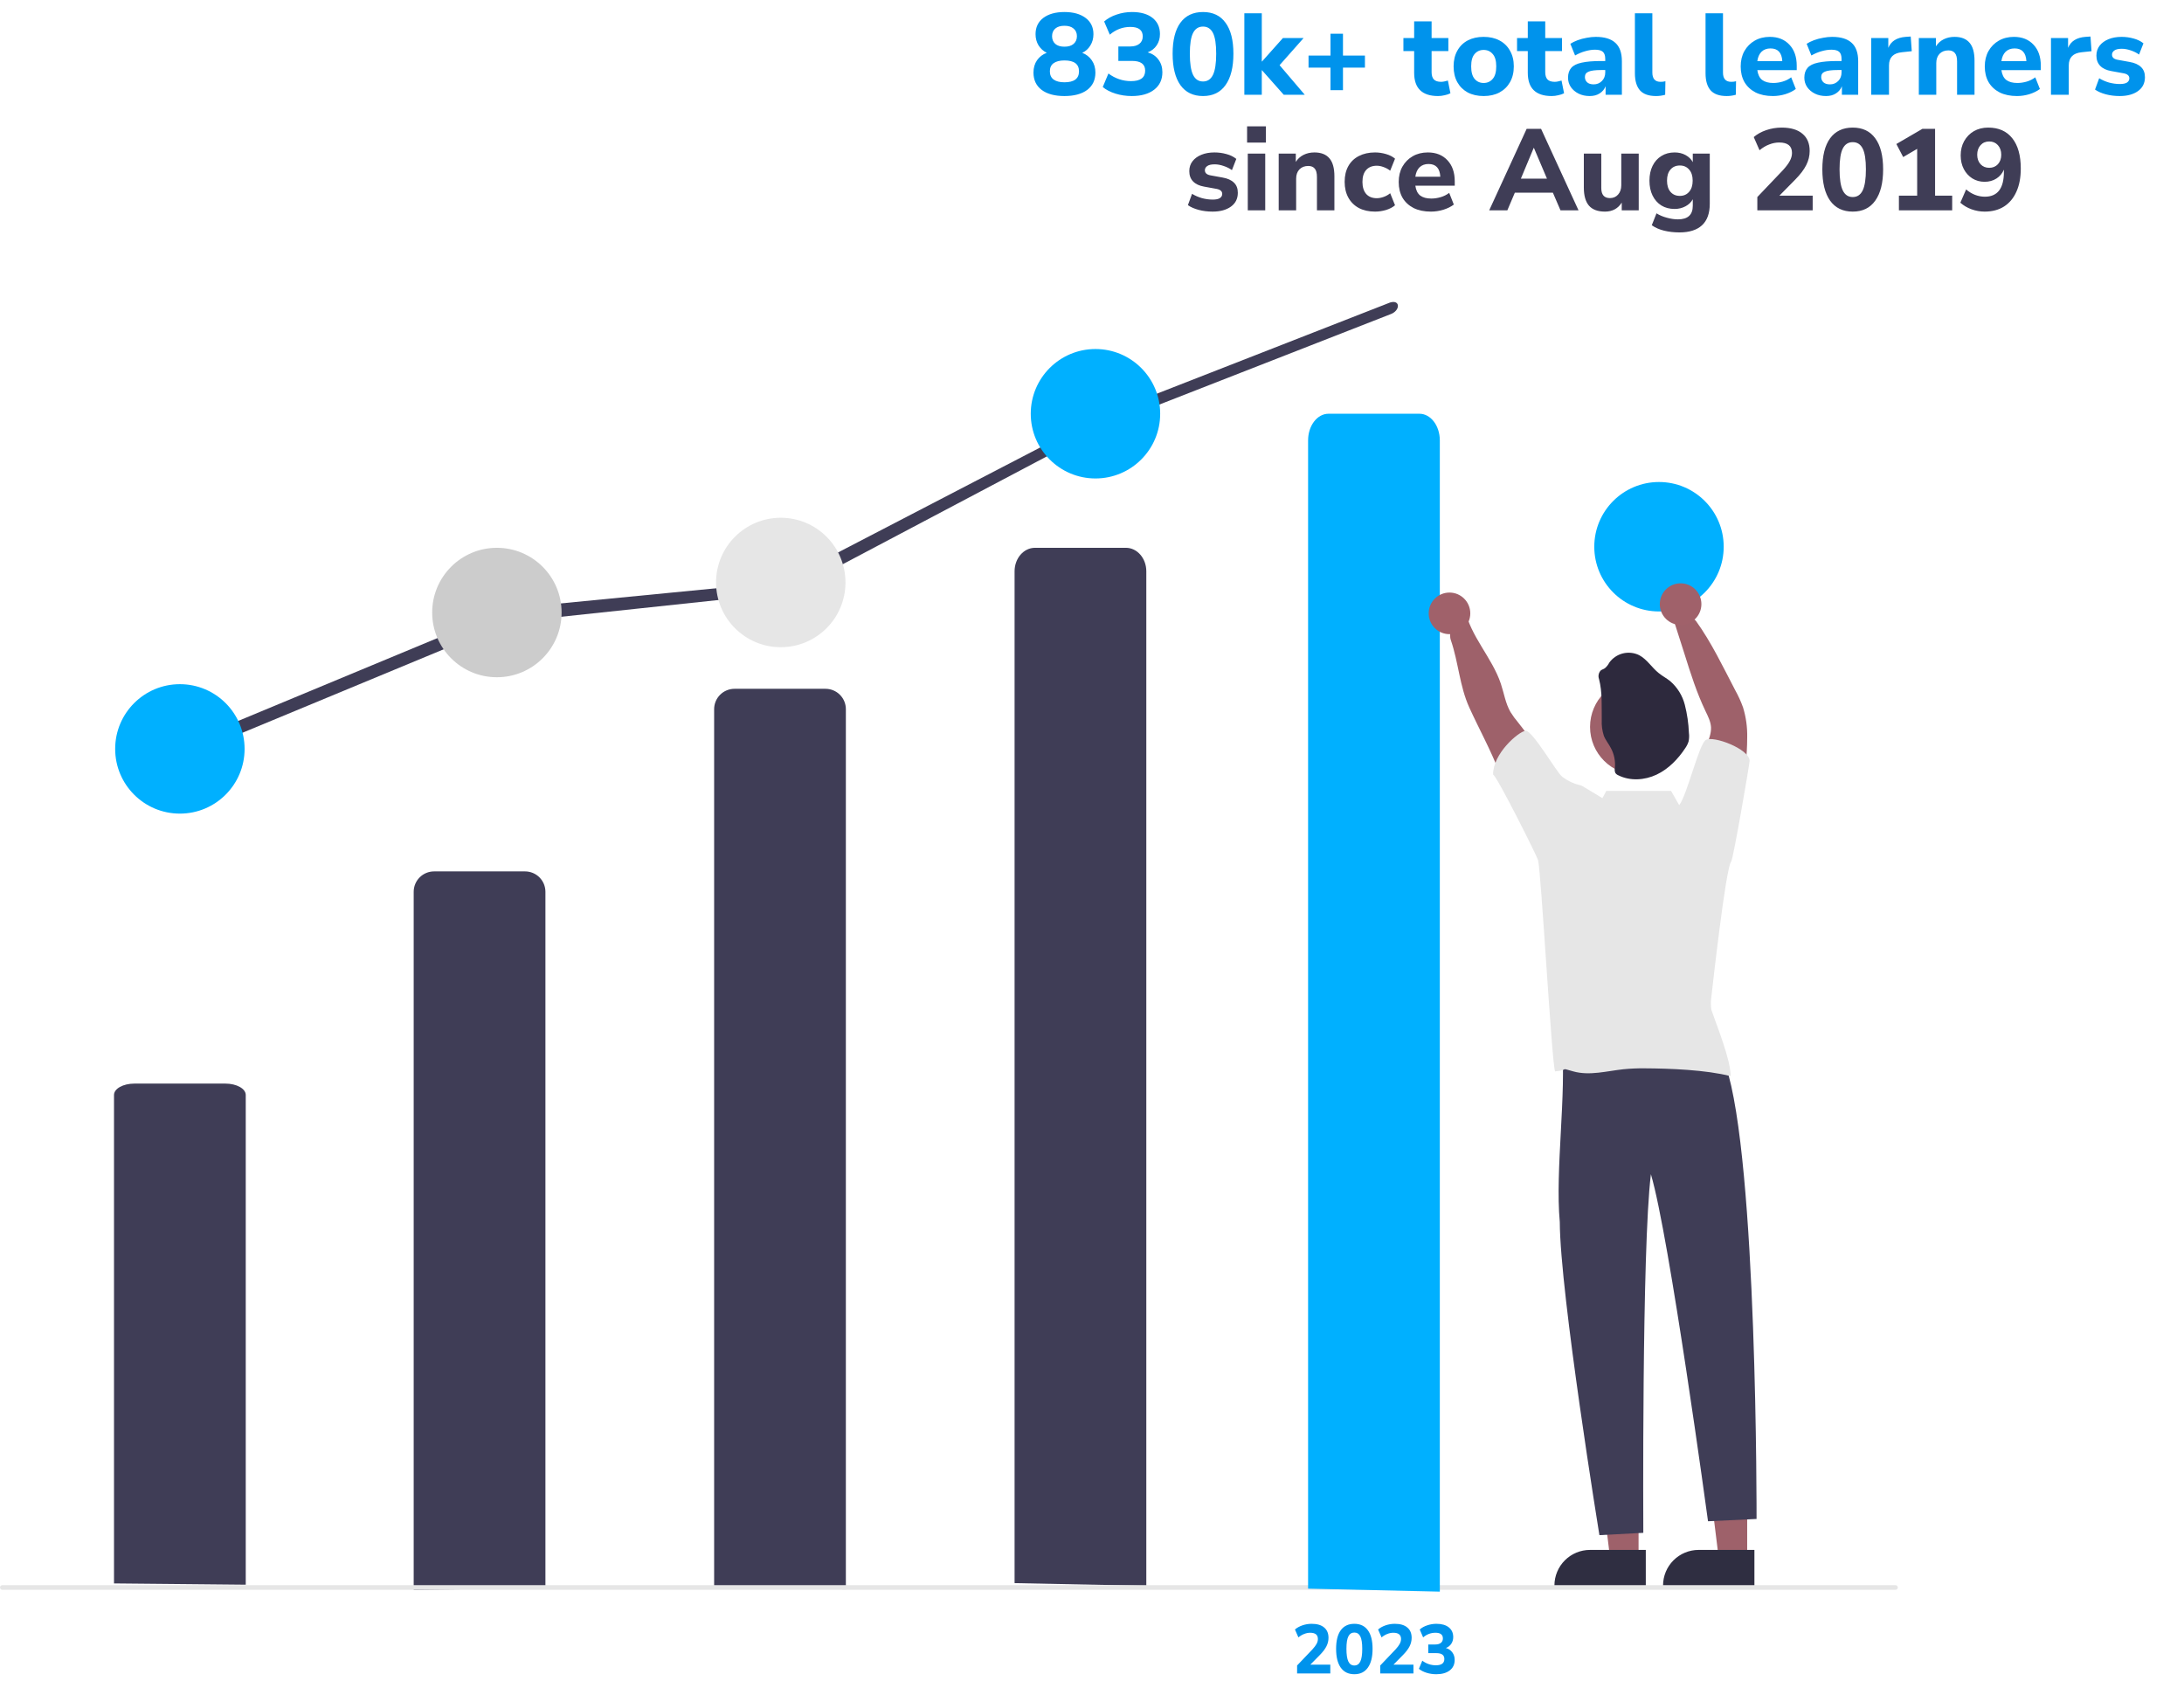
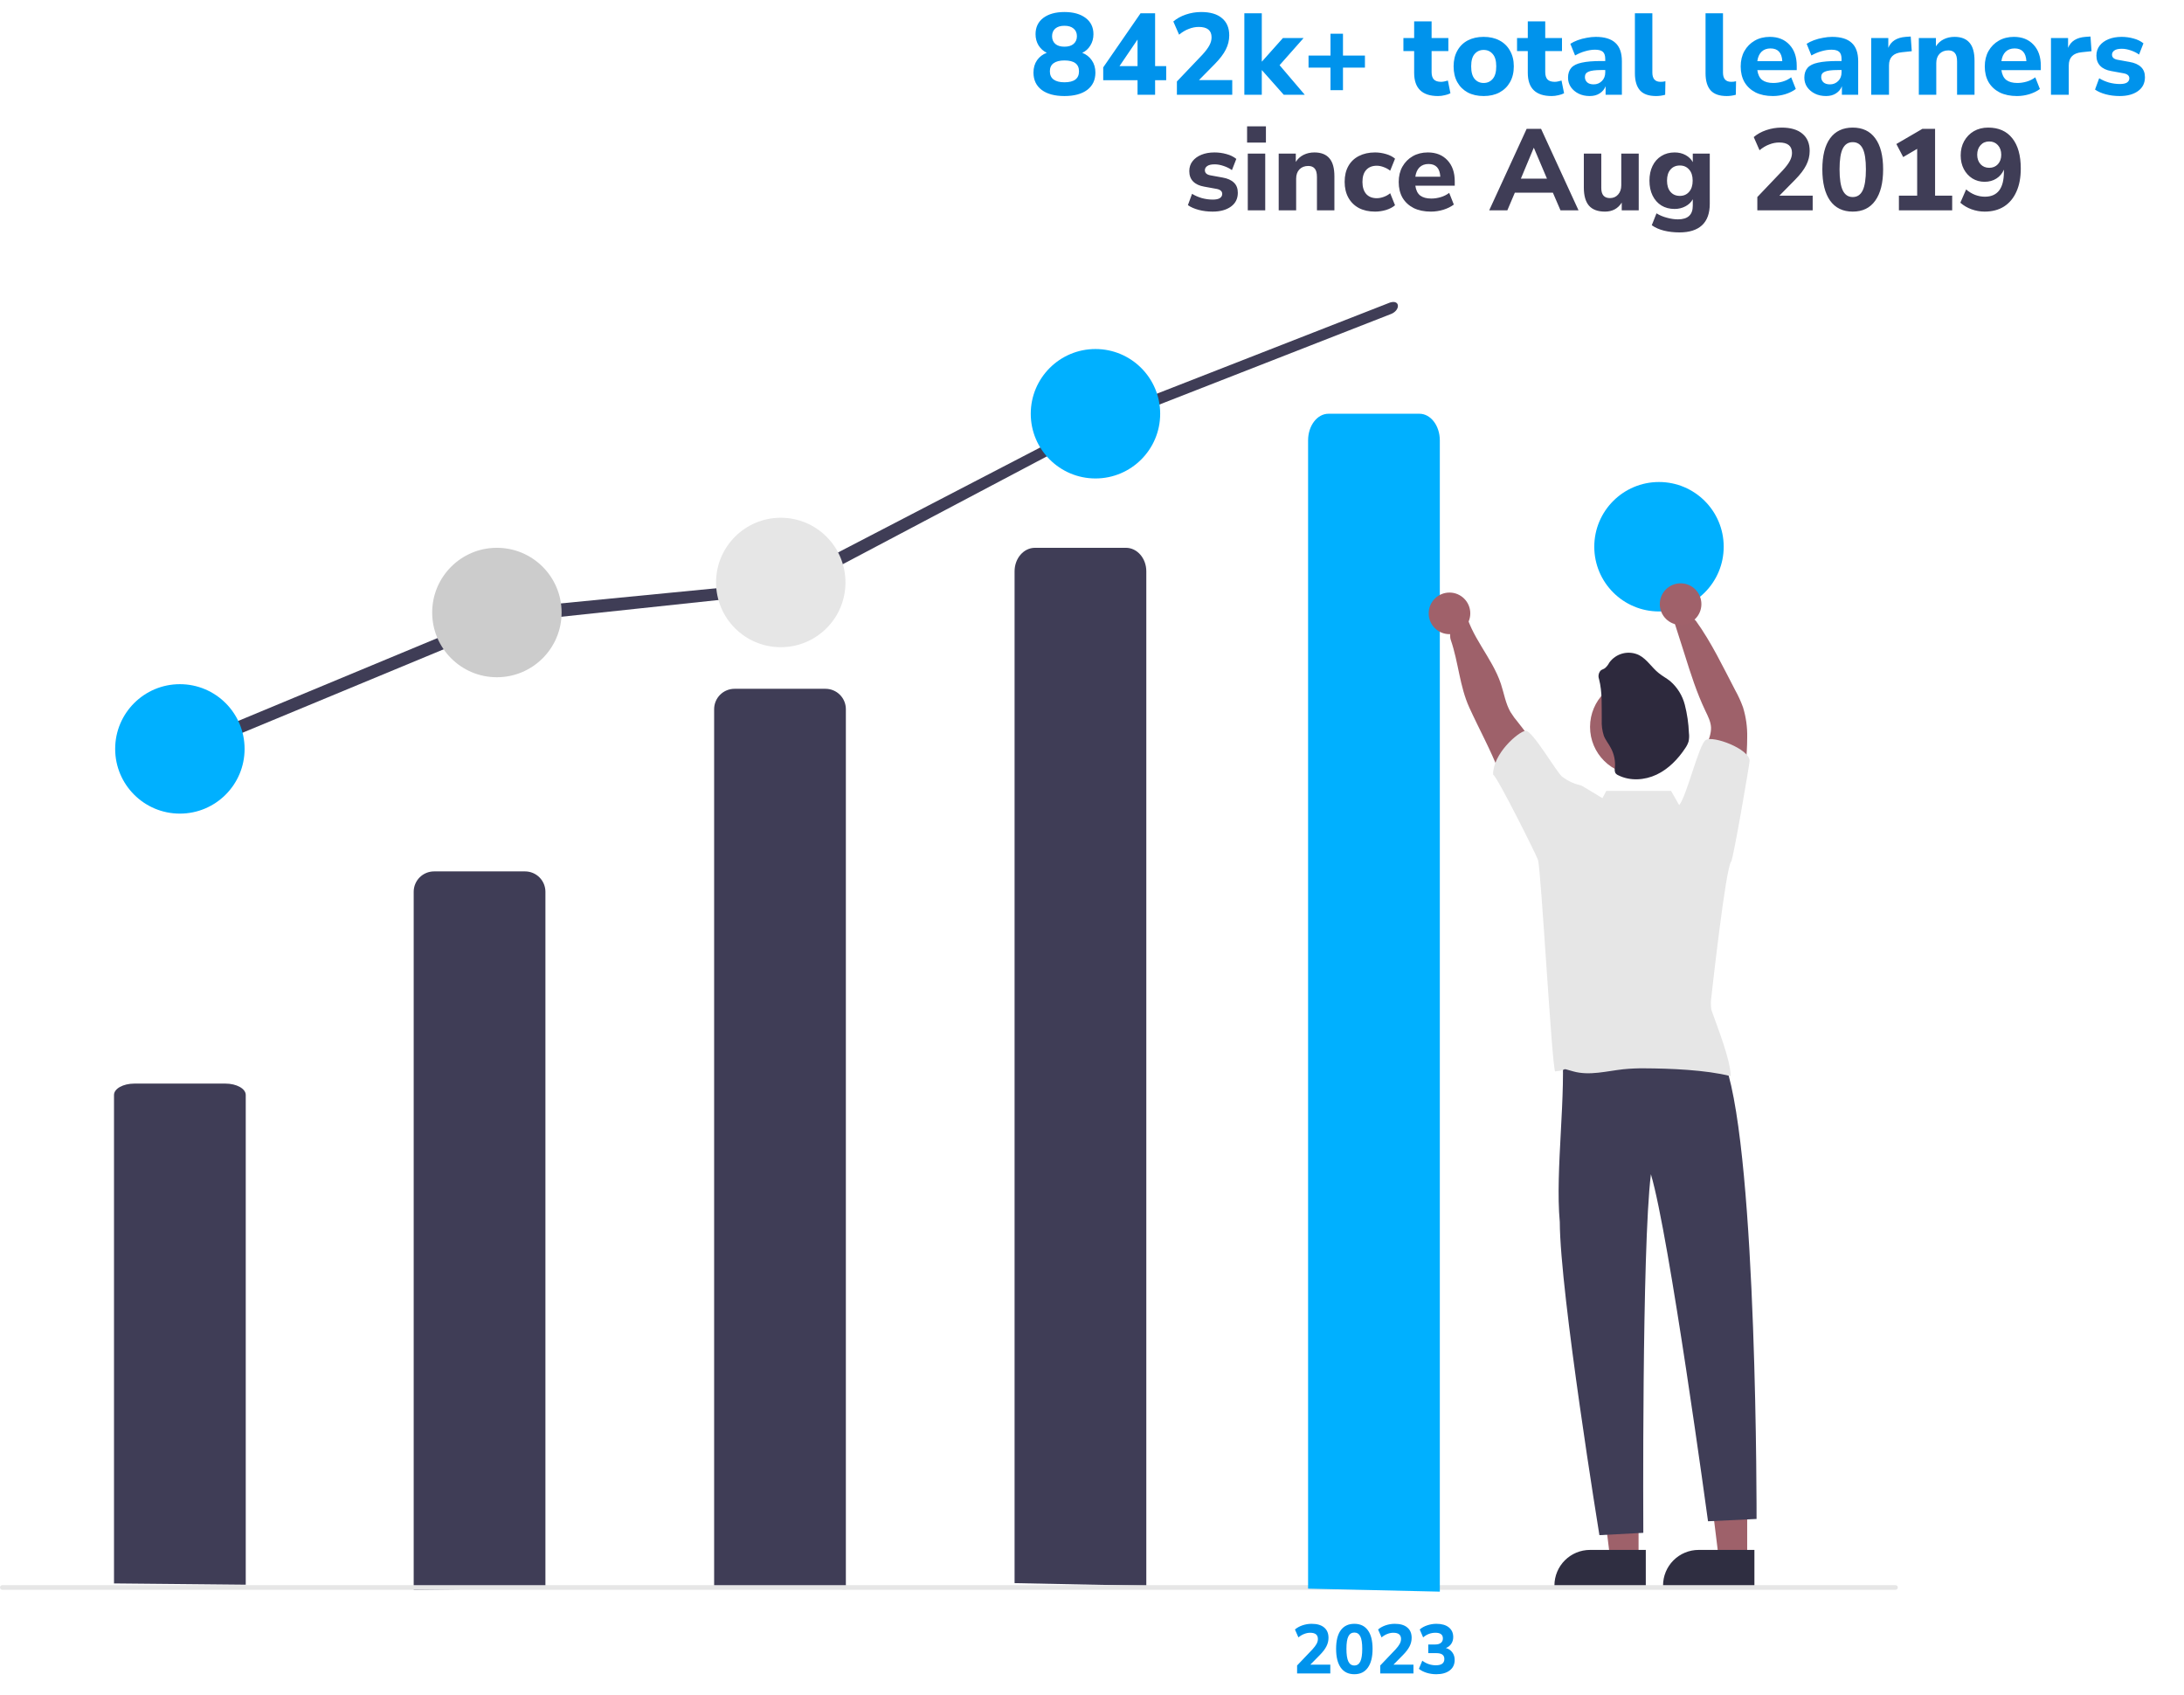
<svg xmlns="http://www.w3.org/2000/svg" width="945" height="733" viewBox="0 0 945 733" fill="none">
-   <path d="M460.574 41.55C456.374 41.55 453.091 40.667 450.724 38.9C448.358 37.1 447.174 34.6 447.174 31.4C447.174 29.333 447.691 27.55 448.724 26.05C449.791 24.55 451.191 23.483 452.924 22.85C451.458 22.117 450.274 21.05 449.374 19.65C448.508 18.217 448.074 16.6 448.074 14.8C448.074 11.8 449.191 9.45 451.424 7.75C453.691 6.05 456.741 5.2 460.574 5.2C464.408 5.2 467.458 6.05 469.724 7.75C471.991 9.45 473.124 11.8 473.124 14.8C473.124 16.633 472.674 18.267 471.774 19.7C470.908 21.133 469.741 22.183 468.274 22.85C470.008 23.517 471.391 24.6 472.424 26.1C473.458 27.6 473.974 29.367 473.974 31.4C473.974 34.6 472.791 37.1 470.424 38.9C468.058 40.667 464.774 41.55 460.574 41.55ZM460.574 20.2C462.274 20.2 463.591 19.8 464.524 19C465.491 18.167 465.974 17.05 465.974 15.65C465.974 14.25 465.491 13.15 464.524 12.35C463.591 11.55 462.274 11.15 460.574 11.15C458.874 11.15 457.558 11.55 456.624 12.35C455.691 13.15 455.224 14.25 455.224 15.65C455.224 17.05 455.691 18.167 456.624 19C457.558 19.8 458.874 20.2 460.574 20.2ZM460.574 35.6C464.774 35.6 466.874 34.017 466.874 30.85C466.874 27.717 464.774 26.15 460.574 26.15C458.541 26.15 456.974 26.55 455.874 27.35C454.808 28.117 454.274 29.283 454.274 30.85C454.274 32.417 454.808 33.6 455.874 34.4C456.974 35.2 458.541 35.6 460.574 35.6ZM489.705 41.55C487.238 41.55 484.888 41.2 482.655 40.5C480.421 39.8 478.588 38.85 477.155 37.65L479.605 31.8C482.571 34 485.838 35.1 489.405 35.1C493.471 35.1 495.505 33.583 495.505 30.55C495.505 27.75 493.605 26.35 489.805 26.35H483.905V20.1H489.055C490.721 20.1 492.038 19.717 493.005 18.95C493.971 18.183 494.455 17.117 494.455 15.75C494.455 13.017 492.671 11.65 489.105 11.65C485.771 11.65 482.805 12.767 480.205 15L477.755 9.3C479.221 8 481.021 7 483.155 6.3C485.288 5.567 487.505 5.2 489.805 5.2C493.605 5.2 496.571 6.05 498.705 7.75C500.838 9.45 501.905 11.783 501.905 14.75C501.905 16.583 501.438 18.2 500.505 19.6C499.571 21 498.271 22.017 496.605 22.65C498.605 23.217 500.155 24.267 501.255 25.8C502.388 27.3 502.955 29.117 502.955 31.25C502.955 34.45 501.771 36.967 499.405 38.8C497.038 40.633 493.805 41.55 489.705 41.55ZM520.535 41.55C516.268 41.55 513.002 39.967 510.735 36.8C508.502 33.633 507.385 29.117 507.385 23.25C507.385 17.383 508.502 12.917 510.735 9.85C513.002 6.75 516.268 5.2 520.535 5.2C524.802 5.2 528.052 6.75 530.285 9.85C532.552 12.917 533.685 17.383 533.685 23.25C533.685 29.117 532.552 33.633 530.285 36.8C528.052 39.967 524.802 41.55 520.535 41.55ZM520.535 35.25C522.468 35.25 523.902 34.3 524.835 32.4C525.768 30.467 526.235 27.417 526.235 23.25C526.235 19.083 525.768 16.083 524.835 14.25C523.902 12.417 522.468 11.5 520.535 11.5C518.602 11.5 517.168 12.417 516.235 14.25C515.302 16.083 514.835 19.083 514.835 23.25C514.835 27.417 515.302 30.467 516.235 32.4C517.168 34.3 518.602 35.25 520.535 35.25ZM538.416 41V5.75H545.966V26.6H546.066L555.116 16.45H564.066L553.666 28.2L564.566 41H555.466L546.066 30.4H545.966V41H538.416ZM575.696 39V29.25H566.196V24.05H575.696V14.6H581.096V24.05H590.596V29.25H581.096V39H575.696ZM622.243 41.55C615.343 41.55 611.893 38.2 611.893 31.5V22.1H607.243V16.45H611.893V9.25H619.443V16.45H626.693V22.1H619.443V31.2C619.443 32.6 619.76 33.65 620.393 34.35C621.06 35.05 622.11 35.4 623.543 35.4C623.976 35.4 624.426 35.35 624.893 35.25C625.393 35.15 625.926 35.017 626.493 34.85L627.593 40.35C626.893 40.717 626.06 41 625.093 41.2C624.126 41.433 623.176 41.55 622.243 41.55ZM641.964 41.55C639.33 41.55 637.03 41.033 635.064 40C633.13 38.933 631.63 37.45 630.564 35.55C629.497 33.617 628.964 31.333 628.964 28.7C628.964 26.1 629.497 23.85 630.564 21.95C631.63 20.017 633.13 18.533 635.064 17.5C637.03 16.467 639.33 15.95 641.964 15.95C644.597 15.95 646.88 16.467 648.814 17.5C650.78 18.533 652.297 20.017 653.364 21.95C654.464 23.85 655.014 26.1 655.014 28.7C655.014 31.333 654.464 33.617 653.364 35.55C652.297 37.45 650.78 38.933 648.814 40C646.88 41.033 644.597 41.55 641.964 41.55ZM641.964 35.9C643.564 35.9 644.864 35.317 645.864 34.15C646.897 32.983 647.414 31.167 647.414 28.7C647.414 26.267 646.897 24.483 645.864 23.35C644.864 22.183 643.564 21.6 641.964 21.6C640.364 21.6 639.064 22.183 638.064 23.35C637.064 24.483 636.564 26.267 636.564 28.7C636.564 31.167 637.064 32.983 638.064 34.15C639.064 35.317 640.364 35.9 641.964 35.9ZM671.413 41.55C664.513 41.55 661.063 38.2 661.063 31.5V22.1H656.413V16.45H661.063V9.25H668.613V16.45H675.863V22.1H668.613V31.2C668.613 32.6 668.93 33.65 669.563 34.35C670.23 35.05 671.28 35.4 672.713 35.4C673.146 35.4 673.596 35.35 674.063 35.25C674.563 35.15 675.096 35.017 675.663 34.85L676.763 40.35C676.063 40.717 675.23 41 674.263 41.2C673.296 41.433 672.346 41.55 671.413 41.55ZM687.878 41.55C686.044 41.55 684.428 41.2 683.028 40.5C681.628 39.8 680.511 38.85 679.678 37.65C678.878 36.45 678.478 35.1 678.478 33.6C678.478 31.833 678.944 30.417 679.878 29.35C680.811 28.283 682.328 27.533 684.428 27.1C686.528 26.633 689.311 26.4 692.778 26.4H694.578V25.55C694.578 24.083 694.244 23.05 693.578 22.45C692.911 21.817 691.778 21.5 690.178 21.5C688.844 21.5 687.428 21.717 685.928 22.15C684.461 22.55 682.994 23.167 681.528 24L679.478 18.95C680.344 18.383 681.394 17.867 682.628 17.4C683.894 16.933 685.211 16.583 686.578 16.35C687.944 16.083 689.244 15.95 690.478 15.95C694.278 15.95 697.111 16.817 698.978 18.55C700.844 20.25 701.778 22.9 701.778 26.5V41H694.728V37.3C694.228 38.6 693.378 39.633 692.178 40.4C691.011 41.167 689.578 41.55 687.878 41.55ZM689.578 36.5C690.978 36.5 692.161 36.017 693.128 35.05C694.094 34.083 694.578 32.833 694.578 31.3V30.3H692.828C690.261 30.3 688.444 30.533 687.378 31C686.311 31.433 685.778 32.2 685.778 33.3C685.778 34.233 686.094 35 686.728 35.6C687.394 36.2 688.344 36.5 689.578 36.5ZM716.56 41.55C713.393 41.55 711.076 40.733 709.61 39.1C708.143 37.433 707.41 34.967 707.41 31.7V5.75H714.96V31.4C714.96 34.067 716.143 35.4 718.51 35.4C718.876 35.4 719.226 35.383 719.56 35.35C719.926 35.317 720.276 35.25 720.61 35.15L720.51 41C719.243 41.367 717.926 41.55 716.56 41.55ZM747.126 41.55C743.96 41.55 741.643 40.733 740.176 39.1C738.71 37.433 737.976 34.967 737.976 31.7V5.75H745.526V31.4C745.526 34.067 746.71 35.4 749.076 35.4C749.443 35.4 749.793 35.383 750.126 35.35C750.493 35.317 750.843 35.25 751.176 35.15L751.076 41C749.81 41.367 748.493 41.55 747.126 41.55ZM767.132 41.55C764.232 41.55 761.732 41.033 759.632 40C757.566 38.933 755.966 37.45 754.832 35.55C753.732 33.617 753.182 31.35 753.182 28.75C753.182 26.217 753.716 24 754.782 22.1C755.882 20.167 757.366 18.667 759.232 17.6C761.132 16.5 763.316 15.95 765.782 15.95C769.349 15.95 772.182 17.083 774.282 19.35C776.382 21.583 777.432 24.617 777.432 28.45V30.35H760.382C760.649 32.283 761.349 33.7 762.482 34.6C763.649 35.467 765.249 35.9 767.282 35.9C768.616 35.9 769.966 35.7 771.332 35.3C772.699 34.9 773.932 34.283 775.032 33.45L777.032 38.5C775.799 39.433 774.282 40.183 772.482 40.75C770.716 41.283 768.932 41.55 767.132 41.55ZM766.082 20.95C764.482 20.95 763.182 21.433 762.182 22.4C761.216 23.367 760.616 24.717 760.382 26.45H771.182C770.982 22.783 769.282 20.95 766.082 20.95ZM790.124 41.55C788.29 41.55 786.674 41.2 785.274 40.5C783.874 39.8 782.757 38.85 781.924 37.65C781.124 36.45 780.724 35.1 780.724 33.6C780.724 31.833 781.19 30.417 782.124 29.35C783.057 28.283 784.574 27.533 786.674 27.1C788.774 26.633 791.557 26.4 795.024 26.4H796.824V25.55C796.824 24.083 796.49 23.05 795.824 22.45C795.157 21.817 794.024 21.5 792.424 21.5C791.09 21.5 789.674 21.717 788.174 22.15C786.707 22.55 785.24 23.167 783.774 24L781.724 18.95C782.59 18.383 783.64 17.867 784.874 17.4C786.14 16.933 787.457 16.583 788.824 16.35C790.19 16.083 791.49 15.95 792.724 15.95C796.524 15.95 799.357 16.817 801.224 18.55C803.09 20.25 804.024 22.9 804.024 26.5V41H796.974V37.3C796.474 38.6 795.624 39.633 794.424 40.4C793.257 41.167 791.824 41.55 790.124 41.55ZM791.824 36.5C793.224 36.5 794.407 36.017 795.374 35.05C796.34 34.083 796.824 32.833 796.824 31.3V30.3H795.074C792.507 30.3 790.69 30.533 789.624 31C788.557 31.433 788.024 32.2 788.024 33.3C788.024 34.233 788.34 35 788.974 35.6C789.64 36.2 790.59 36.5 791.824 36.5ZM809.656 41V16.45H817.056V20.7C818.223 17.833 820.723 16.25 824.556 15.95L826.756 15.8L827.206 22.15L822.956 22.6C819.223 22.967 817.356 24.867 817.356 28.3V41H809.656ZM830.261 41V16.45H837.661V20.05C838.495 18.717 839.611 17.7 841.011 17C842.411 16.3 843.978 15.95 845.711 15.95C848.611 15.95 850.778 16.8 852.211 18.5C853.645 20.167 854.361 22.75 854.361 26.25V41H846.811V26.6C846.811 24.9 846.495 23.683 845.861 22.95C845.228 22.183 844.295 21.8 843.061 21.8C841.461 21.8 840.178 22.3 839.211 23.3C838.278 24.3 837.811 25.633 837.811 27.3V41H830.261ZM872.748 41.55C869.848 41.55 867.348 41.033 865.248 40C863.181 38.933 861.581 37.45 860.448 35.55C859.348 33.617 858.798 31.35 858.798 28.75C858.798 26.217 859.331 24 860.398 22.1C861.498 20.167 862.981 18.667 864.848 17.6C866.748 16.5 868.931 15.95 871.398 15.95C874.964 15.95 877.798 17.083 879.898 19.35C881.998 21.583 883.048 24.617 883.048 28.45V30.35H865.998C866.264 32.283 866.964 33.7 868.098 34.6C869.264 35.467 870.864 35.9 872.898 35.9C874.231 35.9 875.581 35.7 876.948 35.3C878.314 34.9 879.548 34.283 880.648 33.45L882.648 38.5C881.414 39.433 879.898 40.183 878.098 40.75C876.331 41.283 874.548 41.55 872.748 41.55ZM871.698 20.95C870.098 20.95 868.798 21.433 867.798 22.4C866.831 23.367 866.231 24.717 865.998 26.45H876.798C876.598 22.783 874.898 20.95 871.698 20.95ZM887.439 41V16.45H894.839V20.7C896.006 17.833 898.506 16.25 902.339 15.95L904.539 15.8L904.989 22.15L900.739 22.6C897.006 22.967 895.139 24.867 895.139 28.3V41H887.439ZM917.2 41.55C915.034 41.55 913.017 41.3 911.15 40.8C909.284 40.3 907.734 39.617 906.5 38.75L908.3 33.85C909.534 34.617 910.934 35.233 912.5 35.7C914.1 36.133 915.684 36.35 917.25 36.35C918.65 36.35 919.684 36.133 920.35 35.7C921.017 35.233 921.35 34.633 921.35 33.9C921.35 32.733 920.5 32 918.8 31.7L913.55 30.75C911.45 30.383 909.85 29.633 908.75 28.5C907.65 27.367 907.1 25.883 907.1 24.05C907.1 22.383 907.567 20.95 908.5 19.75C909.434 18.55 910.717 17.617 912.35 16.95C913.984 16.283 915.867 15.95 918 15.95C919.767 15.95 921.484 16.183 923.15 16.65C924.817 17.083 926.25 17.783 927.45 18.75L925.55 23.6C924.55 22.867 923.35 22.267 921.95 21.8C920.584 21.333 919.3 21.1 918.1 21.1C916.6 21.1 915.517 21.35 914.85 21.85C914.184 22.317 913.85 22.917 913.85 23.65C913.85 24.817 914.634 25.55 916.2 25.85L921.45 26.8C923.617 27.167 925.267 27.9 926.4 29C927.534 30.067 928.1 31.533 928.1 33.4C928.1 35.967 927.1 37.967 925.1 39.4C923.1 40.833 920.467 41.55 917.2 41.55Z" fill="#0093EC" />
+   <path d="M460.574 41.55C456.374 41.55 453.091 40.667 450.724 38.9C448.358 37.1 447.174 34.6 447.174 31.4C447.174 29.333 447.691 27.55 448.724 26.05C449.791 24.55 451.191 23.483 452.924 22.85C451.458 22.117 450.274 21.05 449.374 19.65C448.508 18.217 448.074 16.6 448.074 14.8C448.074 11.8 449.191 9.45 451.424 7.75C453.691 6.05 456.741 5.2 460.574 5.2C464.408 5.2 467.458 6.05 469.724 7.75C471.991 9.45 473.124 11.8 473.124 14.8C473.124 16.633 472.674 18.267 471.774 19.7C470.908 21.133 469.741 22.183 468.274 22.85C470.008 23.517 471.391 24.6 472.424 26.1C473.458 27.6 473.974 29.367 473.974 31.4C473.974 34.6 472.791 37.1 470.424 38.9C468.058 40.667 464.774 41.55 460.574 41.55ZM460.574 20.2C462.274 20.2 463.591 19.8 464.524 19C465.491 18.167 465.974 17.05 465.974 15.65C465.974 14.25 465.491 13.15 464.524 12.35C463.591 11.55 462.274 11.15 460.574 11.15C458.874 11.15 457.558 11.55 456.624 12.35C455.691 13.15 455.224 14.25 455.224 15.65C455.224 17.05 455.691 18.167 456.624 19C457.558 19.8 458.874 20.2 460.574 20.2ZM460.574 35.6C464.774 35.6 466.874 34.017 466.874 30.85C466.874 27.717 464.774 26.15 460.574 26.15C458.541 26.15 456.974 26.55 455.874 27.35C454.808 28.117 454.274 29.283 454.274 30.85C454.274 32.417 454.808 33.6 455.874 34.4C456.974 35.2 458.541 35.6 460.574 35.6ZM492.205 41V34.7H477.355V29.15L493.505 5.75H499.805V28.6H504.605V34.7H499.805V41H492.205ZM492.205 28.6V17.1L484.405 28.6H492.205ZM509.235 41V35.25L520.285 23.65C521.685 22.117 522.685 20.783 523.285 19.65C523.918 18.483 524.235 17.317 524.235 16.15C524.235 13.15 522.385 11.65 518.685 11.65C517.252 11.65 515.818 11.933 514.385 12.5C512.952 13.033 511.552 13.867 510.185 15L507.685 9.3C509.152 8.033 510.952 7.033 513.085 6.3C515.252 5.567 517.468 5.2 519.735 5.2C523.668 5.2 526.668 6.083 528.735 7.85C530.835 9.583 531.885 12.067 531.885 15.3C531.885 17.433 531.385 19.483 530.385 21.45C529.418 23.383 527.818 25.483 525.585 27.75L518.785 34.65H533.185V41H509.235ZM538.416 41V5.75H545.966V26.6H546.066L555.116 16.45H564.066L553.666 28.2L564.566 41H555.466L546.066 30.4H545.966V41H538.416ZM575.696 39V29.25H566.196V24.05H575.696V14.6H581.096V24.05H590.596V29.25H581.096V39H575.696ZM622.243 41.55C615.343 41.55 611.893 38.2 611.893 31.5V22.1H607.243V16.45H611.893V9.25H619.443V16.45H626.693V22.1H619.443V31.2C619.443 32.6 619.76 33.65 620.393 34.35C621.06 35.05 622.11 35.4 623.543 35.4C623.976 35.4 624.426 35.35 624.893 35.25C625.393 35.15 625.926 35.017 626.493 34.85L627.593 40.35C626.893 40.717 626.06 41 625.093 41.2C624.126 41.433 623.176 41.55 622.243 41.55ZM641.964 41.55C639.33 41.55 637.03 41.033 635.064 40C633.13 38.933 631.63 37.45 630.564 35.55C629.497 33.617 628.964 31.333 628.964 28.7C628.964 26.1 629.497 23.85 630.564 21.95C631.63 20.017 633.13 18.533 635.064 17.5C637.03 16.467 639.33 15.95 641.964 15.95C644.597 15.95 646.88 16.467 648.814 17.5C650.78 18.533 652.297 20.017 653.364 21.95C654.464 23.85 655.014 26.1 655.014 28.7C655.014 31.333 654.464 33.617 653.364 35.55C652.297 37.45 650.78 38.933 648.814 40C646.88 41.033 644.597 41.55 641.964 41.55ZM641.964 35.9C643.564 35.9 644.864 35.317 645.864 34.15C646.897 32.983 647.414 31.167 647.414 28.7C647.414 26.267 646.897 24.483 645.864 23.35C644.864 22.183 643.564 21.6 641.964 21.6C640.364 21.6 639.064 22.183 638.064 23.35C637.064 24.483 636.564 26.267 636.564 28.7C636.564 31.167 637.064 32.983 638.064 34.15C639.064 35.317 640.364 35.9 641.964 35.9ZM671.413 41.55C664.513 41.55 661.063 38.2 661.063 31.5V22.1H656.413V16.45H661.063V9.25H668.613V16.45H675.863V22.1H668.613V31.2C668.613 32.6 668.93 33.65 669.563 34.35C670.23 35.05 671.28 35.4 672.713 35.4C673.146 35.4 673.596 35.35 674.063 35.25C674.563 35.15 675.096 35.017 675.663 34.85L676.763 40.35C676.063 40.717 675.23 41 674.263 41.2C673.296 41.433 672.346 41.55 671.413 41.55ZM687.878 41.55C686.044 41.55 684.428 41.2 683.028 40.5C681.628 39.8 680.511 38.85 679.678 37.65C678.878 36.45 678.478 35.1 678.478 33.6C678.478 31.833 678.944 30.417 679.878 29.35C680.811 28.283 682.328 27.533 684.428 27.1C686.528 26.633 689.311 26.4 692.778 26.4H694.578V25.55C694.578 24.083 694.244 23.05 693.578 22.45C692.911 21.817 691.778 21.5 690.178 21.5C688.844 21.5 687.428 21.717 685.928 22.15C684.461 22.55 682.994 23.167 681.528 24L679.478 18.95C680.344 18.383 681.394 17.867 682.628 17.4C683.894 16.933 685.211 16.583 686.578 16.35C687.944 16.083 689.244 15.95 690.478 15.95C694.278 15.95 697.111 16.817 698.978 18.55C700.844 20.25 701.778 22.9 701.778 26.5V41H694.728V37.3C694.228 38.6 693.378 39.633 692.178 40.4C691.011 41.167 689.578 41.55 687.878 41.55ZM689.578 36.5C690.978 36.5 692.161 36.017 693.128 35.05C694.094 34.083 694.578 32.833 694.578 31.3V30.3H692.828C690.261 30.3 688.444 30.533 687.378 31C686.311 31.433 685.778 32.2 685.778 33.3C685.778 34.233 686.094 35 686.728 35.6C687.394 36.2 688.344 36.5 689.578 36.5ZM716.56 41.55C713.393 41.55 711.076 40.733 709.61 39.1C708.143 37.433 707.41 34.967 707.41 31.7V5.75H714.96V31.4C714.96 34.067 716.143 35.4 718.51 35.4C718.876 35.4 719.226 35.383 719.56 35.35C719.926 35.317 720.276 35.25 720.61 35.15L720.51 41C719.243 41.367 717.926 41.55 716.56 41.55ZM747.126 41.55C743.96 41.55 741.643 40.733 740.176 39.1C738.71 37.433 737.976 34.967 737.976 31.7V5.75H745.526V31.4C745.526 34.067 746.71 35.4 749.076 35.4C749.443 35.4 749.793 35.383 750.126 35.35C750.493 35.317 750.843 35.25 751.176 35.15L751.076 41C749.81 41.367 748.493 41.55 747.126 41.55ZM767.132 41.55C764.232 41.55 761.732 41.033 759.632 40C757.566 38.933 755.966 37.45 754.832 35.55C753.732 33.617 753.182 31.35 753.182 28.75C753.182 26.217 753.716 24 754.782 22.1C755.882 20.167 757.366 18.667 759.232 17.6C761.132 16.5 763.316 15.95 765.782 15.95C769.349 15.95 772.182 17.083 774.282 19.35C776.382 21.583 777.432 24.617 777.432 28.45V30.35H760.382C760.649 32.283 761.349 33.7 762.482 34.6C763.649 35.467 765.249 35.9 767.282 35.9C768.616 35.9 769.966 35.7 771.332 35.3C772.699 34.9 773.932 34.283 775.032 33.45L777.032 38.5C775.799 39.433 774.282 40.183 772.482 40.75C770.716 41.283 768.932 41.55 767.132 41.55ZM766.082 20.95C764.482 20.95 763.182 21.433 762.182 22.4C761.216 23.367 760.616 24.717 760.382 26.45H771.182C770.982 22.783 769.282 20.95 766.082 20.95ZM790.124 41.55C788.29 41.55 786.674 41.2 785.274 40.5C783.874 39.8 782.757 38.85 781.924 37.65C781.124 36.45 780.724 35.1 780.724 33.6C780.724 31.833 781.19 30.417 782.124 29.35C783.057 28.283 784.574 27.533 786.674 27.1C788.774 26.633 791.557 26.4 795.024 26.4H796.824V25.55C796.824 24.083 796.49 23.05 795.824 22.45C795.157 21.817 794.024 21.5 792.424 21.5C791.09 21.5 789.674 21.717 788.174 22.15C786.707 22.55 785.24 23.167 783.774 24L781.724 18.95C782.59 18.383 783.64 17.867 784.874 17.4C786.14 16.933 787.457 16.583 788.824 16.35C790.19 16.083 791.49 15.95 792.724 15.95C796.524 15.95 799.357 16.817 801.224 18.55C803.09 20.25 804.024 22.9 804.024 26.5V41H796.974V37.3C796.474 38.6 795.624 39.633 794.424 40.4C793.257 41.167 791.824 41.55 790.124 41.55ZM791.824 36.5C793.224 36.5 794.407 36.017 795.374 35.05C796.34 34.083 796.824 32.833 796.824 31.3V30.3H795.074C792.507 30.3 790.69 30.533 789.624 31C788.557 31.433 788.024 32.2 788.024 33.3C788.024 34.233 788.34 35 788.974 35.6C789.64 36.2 790.59 36.5 791.824 36.5ZM809.656 41V16.45H817.056V20.7C818.223 17.833 820.723 16.25 824.556 15.95L826.756 15.8L827.206 22.15L822.956 22.6C819.223 22.967 817.356 24.867 817.356 28.3V41H809.656ZM830.261 41V16.45H837.661V20.05C838.495 18.717 839.611 17.7 841.011 17C842.411 16.3 843.978 15.95 845.711 15.95C848.611 15.95 850.778 16.8 852.211 18.5C853.645 20.167 854.361 22.75 854.361 26.25V41H846.811V26.6C846.811 24.9 846.495 23.683 845.861 22.95C845.228 22.183 844.295 21.8 843.061 21.8C841.461 21.8 840.178 22.3 839.211 23.3C838.278 24.3 837.811 25.633 837.811 27.3V41H830.261ZM872.748 41.55C869.848 41.55 867.348 41.033 865.248 40C863.181 38.933 861.581 37.45 860.448 35.55C859.348 33.617 858.798 31.35 858.798 28.75C858.798 26.217 859.331 24 860.398 22.1C861.498 20.167 862.981 18.667 864.848 17.6C866.748 16.5 868.931 15.95 871.398 15.95C874.964 15.95 877.798 17.083 879.898 19.35C881.998 21.583 883.048 24.617 883.048 28.45V30.35H865.998C866.264 32.283 866.964 33.7 868.098 34.6C869.264 35.467 870.864 35.9 872.898 35.9C874.231 35.9 875.581 35.7 876.948 35.3C878.314 34.9 879.548 34.283 880.648 33.45L882.648 38.5C881.414 39.433 879.898 40.183 878.098 40.75C876.331 41.283 874.548 41.55 872.748 41.55ZM871.698 20.95C870.098 20.95 868.798 21.433 867.798 22.4C866.831 23.367 866.231 24.717 865.998 26.45H876.798C876.598 22.783 874.898 20.95 871.698 20.95ZM887.439 41V16.45H894.839V20.7C896.006 17.833 898.506 16.25 902.339 15.95L904.539 15.8L904.989 22.15L900.739 22.6C897.006 22.967 895.139 24.867 895.139 28.3V41H887.439ZM917.2 41.55C915.034 41.55 913.017 41.3 911.15 40.8C909.284 40.3 907.734 39.617 906.5 38.75L908.3 33.85C909.534 34.617 910.934 35.233 912.5 35.7C914.1 36.133 915.684 36.35 917.25 36.35C918.65 36.35 919.684 36.133 920.35 35.7C921.017 35.233 921.35 34.633 921.35 33.9C921.35 32.733 920.5 32 918.8 31.7L913.55 30.75C911.45 30.383 909.85 29.633 908.75 28.5C907.65 27.367 907.1 25.883 907.1 24.05C907.1 22.383 907.567 20.95 908.5 19.75C909.434 18.55 910.717 17.617 912.35 16.95C913.984 16.283 915.867 15.95 918 15.95C919.767 15.95 921.484 16.183 923.15 16.65C924.817 17.083 926.25 17.783 927.45 18.75L925.55 23.6C924.55 22.867 923.35 22.267 921.95 21.8C920.584 21.333 919.3 21.1 918.1 21.1C916.6 21.1 915.517 21.35 914.85 21.85C914.184 22.317 913.85 22.917 913.85 23.65C913.85 24.817 914.634 25.55 916.2 25.85L921.45 26.8C923.617 27.167 925.267 27.9 926.4 29C927.534 30.067 928.1 31.533 928.1 33.4C928.1 35.967 927.1 37.967 925.1 39.4C923.1 40.833 920.467 41.55 917.2 41.55Z" fill="#0093EC" />
  <path d="M524.696 91.55C522.529 91.55 520.512 91.3 518.646 90.8C516.779 90.3 515.229 89.617 513.996 88.75L515.796 83.85C517.029 84.617 518.429 85.233 519.996 85.7C521.596 86.133 523.179 86.35 524.746 86.35C526.146 86.35 527.179 86.133 527.846 85.7C528.512 85.233 528.846 84.633 528.846 83.9C528.846 82.733 527.996 82 526.296 81.7L521.046 80.75C518.946 80.383 517.346 79.633 516.246 78.5C515.146 77.367 514.596 75.883 514.596 74.05C514.596 72.383 515.062 70.95 515.996 69.75C516.929 68.55 518.212 67.617 519.846 66.95C521.479 66.283 523.362 65.95 525.496 65.95C527.262 65.95 528.979 66.183 530.646 66.65C532.312 67.083 533.746 67.783 534.946 68.75L533.046 73.6C532.046 72.867 530.846 72.267 529.446 71.8C528.079 71.333 526.796 71.1 525.596 71.1C524.096 71.1 523.012 71.35 522.346 71.85C521.679 72.317 521.346 72.917 521.346 73.65C521.346 74.817 522.129 75.55 523.696 75.85L528.946 76.8C531.112 77.167 532.762 77.9 533.896 79C535.029 80.067 535.596 81.533 535.596 83.4C535.596 85.967 534.596 87.967 532.596 89.4C530.596 90.833 527.962 91.55 524.696 91.55ZM539.605 61.7V54.65H547.755V61.7H539.605ZM539.905 91V66.45H547.455V91H539.905ZM553.284 91V66.45H560.684V70.05C561.517 68.717 562.634 67.7 564.034 67C565.434 66.3 567 65.95 568.734 65.95C571.634 65.95 573.8 66.8 575.234 68.5C576.667 70.167 577.384 72.75 577.384 76.25V91H569.834V76.6C569.834 74.9 569.517 73.683 568.884 72.95C568.25 72.183 567.317 71.8 566.084 71.8C564.484 71.8 563.2 72.3 562.234 73.3C561.3 74.3 560.834 75.633 560.834 77.3V91H553.284ZM594.97 91.55C592.303 91.55 589.97 91.033 587.97 90C586.003 88.933 584.487 87.433 583.42 85.5C582.353 83.567 581.82 81.283 581.82 78.65C581.82 76.017 582.353 73.75 583.42 71.85C584.487 69.95 586.003 68.5 587.97 67.5C589.97 66.467 592.303 65.95 594.97 65.95C596.537 65.95 598.12 66.183 599.72 66.65C601.32 67.117 602.62 67.783 603.62 68.65L601.52 73.85C600.687 73.183 599.753 72.667 598.72 72.3C597.687 71.9 596.687 71.7 595.72 71.7C593.753 71.7 592.22 72.317 591.12 73.55C590.053 74.75 589.52 76.467 589.52 78.7C589.52 80.9 590.053 82.633 591.12 83.9C592.22 85.133 593.753 85.75 595.72 85.75C596.653 85.75 597.637 85.567 598.67 85.2C599.737 84.833 600.687 84.3 601.52 83.6L603.62 88.8C602.62 89.667 601.32 90.35 599.72 90.85C598.12 91.317 596.537 91.55 594.97 91.55ZM619.159 91.55C616.259 91.55 613.759 91.033 611.659 90C609.592 88.933 607.992 87.45 606.859 85.55C605.759 83.617 605.209 81.35 605.209 78.75C605.209 76.217 605.742 74 606.809 72.1C607.909 70.167 609.392 68.667 611.259 67.6C613.159 66.5 615.342 65.95 617.809 65.95C621.375 65.95 624.209 67.083 626.309 69.35C628.409 71.583 629.459 74.617 629.459 78.45V80.35H612.409C612.675 82.283 613.375 83.7 614.509 84.6C615.675 85.467 617.275 85.9 619.309 85.9C620.642 85.9 621.992 85.7 623.359 85.3C624.725 84.9 625.959 84.283 627.059 83.45L629.059 88.5C627.825 89.433 626.309 90.183 624.509 90.75C622.742 91.283 620.959 91.55 619.159 91.55ZM618.109 70.95C616.509 70.95 615.209 71.433 614.209 72.4C613.242 73.367 612.642 74.717 612.409 76.45H623.209C623.009 72.783 621.309 70.95 618.109 70.95ZM644.366 91L660.566 55.75H666.816L683.016 91H675.216L671.916 83.35H655.466L652.216 91H644.366ZM663.616 64L658.066 77.3H669.366L663.716 64H663.616ZM694.463 91.55C691.329 91.55 689.013 90.683 687.513 88.95C686.046 87.217 685.313 84.617 685.313 81.15V66.45H692.863V81.35C692.863 84.25 694.113 85.7 696.613 85.7C698.046 85.7 699.213 85.2 700.113 84.2C701.046 83.167 701.513 81.817 701.513 80.15V66.45H709.063V91H701.713V87.65C700.079 90.25 697.663 91.55 694.463 91.55ZM726.705 100.55C724.338 100.55 722.122 100.3 720.055 99.8C718.022 99.3 716.238 98.517 714.705 97.45L716.755 92.3C718.088 93.133 719.588 93.767 721.255 94.2C722.955 94.667 724.555 94.9 726.055 94.9C730.322 94.9 732.455 92.933 732.455 89V86.2C731.788 87.467 730.738 88.483 729.305 89.25C727.872 90.017 726.305 90.4 724.605 90.4C722.405 90.4 720.488 89.9 718.855 88.9C717.222 87.867 715.955 86.433 715.055 84.6C714.155 82.767 713.705 80.617 713.705 78.15C713.705 75.717 714.155 73.583 715.055 71.75C715.955 69.917 717.222 68.5 718.855 67.5C720.488 66.467 722.405 65.95 724.605 65.95C726.372 65.95 727.955 66.333 729.355 67.1C730.755 67.867 731.788 68.883 732.455 70.15V66.45H739.805V88.15C739.805 92.283 738.688 95.383 736.455 97.45C734.222 99.517 730.972 100.55 726.705 100.55ZM726.855 84.75C728.522 84.75 729.855 84.167 730.855 83C731.888 81.833 732.405 80.217 732.405 78.15C732.405 76.083 731.888 74.483 730.855 73.35C729.855 72.183 728.522 71.6 726.855 71.6C725.155 71.6 723.805 72.183 722.805 73.35C721.805 74.483 721.305 76.083 721.305 78.15C721.305 80.217 721.805 81.833 722.805 83C723.805 84.167 725.155 84.75 726.855 84.75ZM760.383 91V85.25L771.433 73.65C772.833 72.117 773.833 70.783 774.433 69.65C775.066 68.483 775.383 67.317 775.383 66.15C775.383 63.15 773.533 61.65 769.833 61.65C768.399 61.65 766.966 61.933 765.533 62.5C764.099 63.033 762.699 63.867 761.333 65L758.833 59.3C760.299 58.033 762.099 57.033 764.233 56.3C766.399 55.567 768.616 55.2 770.883 55.2C774.816 55.2 777.816 56.083 779.883 57.85C781.983 59.583 783.033 62.067 783.033 65.3C783.033 67.433 782.533 69.483 781.533 71.45C780.566 73.383 778.966 75.483 776.733 77.75L769.933 84.65H784.333V91H760.383ZM801.663 91.55C797.396 91.55 794.13 89.967 791.863 86.8C789.63 83.633 788.513 79.117 788.513 73.25C788.513 67.383 789.63 62.917 791.863 59.85C794.13 56.75 797.396 55.2 801.663 55.2C805.93 55.2 809.18 56.75 811.413 59.85C813.68 62.917 814.813 67.383 814.813 73.25C814.813 79.117 813.68 83.633 811.413 86.8C809.18 89.967 805.93 91.55 801.663 91.55ZM801.663 85.25C803.596 85.25 805.03 84.3 805.963 82.4C806.896 80.467 807.363 77.417 807.363 73.25C807.363 69.083 806.896 66.083 805.963 64.25C805.03 62.417 803.596 61.5 801.663 61.5C799.73 61.5 798.296 62.417 797.363 64.25C796.43 66.083 795.963 69.083 795.963 73.25C795.963 77.417 796.43 80.467 797.363 82.4C798.296 84.3 799.73 85.25 801.663 85.25ZM821.644 91V84.65H829.544V64.4L823.494 67.95L820.544 62.3L831.794 55.75H837.294V84.65H844.694V91H821.644ZM858.724 91.55C856.824 91.55 854.941 91.217 853.074 90.55C851.241 89.883 849.624 88.933 848.224 87.7L850.724 81.95C851.924 82.983 853.207 83.767 854.574 84.3C855.974 84.833 857.391 85.1 858.824 85.1C864.324 85.1 867.074 81.517 867.074 74.35V73.4C866.374 75.033 865.291 76.317 863.824 77.25C862.357 78.183 860.657 78.65 858.724 78.65C856.757 78.65 854.991 78.167 853.424 77.2C851.857 76.2 850.624 74.85 849.724 73.15C848.824 71.417 848.374 69.45 848.374 67.25C848.374 64.917 848.874 62.85 849.874 61.05C850.907 59.217 852.307 57.783 854.074 56.75C855.874 55.717 857.941 55.2 860.274 55.2C864.807 55.2 868.291 56.75 870.724 59.85C873.157 62.917 874.374 67.267 874.374 72.9C874.374 76.833 873.741 80.183 872.474 82.95C871.241 85.717 869.457 87.85 867.124 89.35C864.791 90.817 861.991 91.55 858.724 91.55ZM860.724 72.6C862.257 72.6 863.507 72.083 864.474 71.05C865.441 69.983 865.924 68.617 865.924 66.95C865.924 65.25 865.441 63.867 864.474 62.8C863.507 61.733 862.257 61.2 860.724 61.2C859.191 61.2 857.941 61.733 856.974 62.8C856.007 63.867 855.524 65.25 855.524 66.95C855.524 68.617 856.007 69.983 856.974 71.05C857.941 72.083 859.191 72.6 860.724 72.6Z" fill="#3F3D56" />
  <path d="M561.243 724V720.55L567.873 713.59C568.713 712.67 569.313 711.87 569.673 711.19C570.053 710.49 570.243 709.79 570.243 709.09C570.243 707.29 569.133 706.39 566.913 706.39C566.053 706.39 565.193 706.56 564.333 706.9C563.473 707.22 562.633 707.72 561.813 708.4L560.313 704.98C561.193 704.22 562.273 703.62 563.553 703.18C564.853 702.74 566.183 702.52 567.543 702.52C569.903 702.52 571.703 703.05 572.943 704.11C574.203 705.15 574.833 706.64 574.833 708.58C574.833 709.86 574.533 711.09 573.933 712.27C573.353 713.43 572.393 714.69 571.053 716.05L566.973 720.19H575.613V724H561.243ZM586.012 724.33C583.452 724.33 581.492 723.38 580.132 721.48C578.792 719.58 578.122 716.87 578.122 713.35C578.122 709.83 578.792 707.15 580.132 705.31C581.492 703.45 583.452 702.52 586.012 702.52C588.572 702.52 590.522 703.45 591.862 705.31C593.222 707.15 593.902 709.83 593.902 713.35C593.902 716.87 593.222 719.58 591.862 721.48C590.522 723.38 588.572 724.33 586.012 724.33ZM586.012 720.55C587.172 720.55 588.032 719.98 588.592 718.84C589.152 717.68 589.432 715.85 589.432 713.35C589.432 710.85 589.152 709.05 588.592 707.95C588.032 706.85 587.172 706.3 586.012 706.3C584.852 706.3 583.992 706.85 583.432 707.95C582.872 709.05 582.592 710.85 582.592 713.35C582.592 715.85 582.872 717.68 583.432 718.84C583.992 719.98 584.852 720.55 586.012 720.55ZM597.22 724V720.55L603.85 713.59C604.69 712.67 605.29 711.87 605.65 711.19C606.03 710.49 606.22 709.79 606.22 709.09C606.22 707.29 605.11 706.39 602.89 706.39C602.03 706.39 601.17 706.56 600.31 706.9C599.45 707.22 598.61 707.72 597.79 708.4L596.29 704.98C597.17 704.22 598.25 703.62 599.53 703.18C600.83 702.74 602.16 702.52 603.52 702.52C605.88 702.52 607.68 703.05 608.92 704.11C610.18 705.15 610.81 706.64 610.81 708.58C610.81 709.86 610.51 711.09 609.91 712.27C609.33 713.43 608.37 714.69 607.03 716.05L602.95 720.19H611.59V724H597.22ZM621.478 724.33C619.998 724.33 618.588 724.12 617.248 723.7C615.908 723.28 614.808 722.71 613.948 721.99L615.418 718.48C617.198 719.8 619.158 720.46 621.298 720.46C623.738 720.46 624.958 719.55 624.958 717.73C624.958 716.05 623.818 715.21 621.538 715.21H617.998V711.46H621.088C622.088 711.46 622.878 711.23 623.458 710.77C624.038 710.31 624.328 709.67 624.328 708.85C624.328 707.21 623.258 706.39 621.118 706.39C619.118 706.39 617.338 707.06 615.778 708.4L614.308 704.98C615.188 704.2 616.268 703.6 617.548 703.18C618.828 702.74 620.158 702.52 621.538 702.52C623.818 702.52 625.598 703.03 626.878 704.05C628.158 705.07 628.798 706.47 628.798 708.25C628.798 709.35 628.518 710.32 627.958 711.16C627.398 712 626.618 712.61 625.618 712.99C626.818 713.33 627.748 713.96 628.408 714.88C629.088 715.78 629.428 716.87 629.428 718.15C629.428 720.07 628.718 721.58 627.298 722.68C625.878 723.78 623.938 724.33 621.478 724.33Z" fill="#0093EC" />
  <path d="M755.994 674.556L743.734 674.555L737.902 627.268H755.996L755.994 674.556Z" fill="#9E616A" />
  <path d="M759.121 686.44L719.59 686.438V685.938C719.59 681.858 721.211 677.944 724.097 675.059C726.982 672.174 730.896 670.552 734.976 670.552H734.977L759.121 670.553L759.121 686.44Z" fill="#2F2E41" />
  <path d="M708.994 674.556L696.734 674.555L690.902 627.268H708.996L708.994 674.556Z" fill="#9E616A" />
  <path d="M712.121 686.44L672.59 686.438V685.938C672.59 681.858 674.211 677.944 677.097 675.059C679.982 672.174 683.896 670.552 687.976 670.552H687.977L712.121 670.553L712.121 686.44Z" fill="#2F2E41" />
  <path d="M309 686.63V306.82C309 304.481 309.929 302.237 311.583 300.583C313.237 298.929 315.481 298 317.82 298H357.18C359.519 298 361.763 298.929 363.417 300.583C365.071 302.237 366 304.481 366 306.82V687.62L309 686.63Z" fill="#3F3D56" />
  <path d="M179 687.82V385.82C179 383.481 179.929 381.237 181.583 379.583C183.237 377.929 185.481 377 187.82 377H227.18C229.519 377 231.763 377.929 233.417 379.583C235.071 381.237 236 383.481 236 385.82V687.17L179 687.82Z" fill="#3F3D56" />
  <path d="M80.391 327.259C79.811 327.258 79.245 327.091 78.758 326.775C78.272 326.46 77.888 326.01 77.652 325.481C77.416 324.952 77.338 324.366 77.428 323.794C77.518 323.222 77.771 322.687 78.158 322.256L220.06 263.259L338.06 251.759L477.702 179.259L601.484 130.877C606 129.5 606 134.5 601.484 136.006L477.702 184.382L341.502 256.323L220.06 269.259L82.625 326.261C82.344 326.575 82 326.827 81.615 326.999C81.23 327.171 80.812 327.259 80.391 327.259Z" fill="#3F3D56" />
  <path d="M77.832 352C93.296 352 105.832 339.464 105.832 324C105.832 308.536 93.296 296 77.832 296C62.368 296 49.832 308.536 49.832 324C49.832 339.464 62.368 352 77.832 352Z" fill="#00B0FF" />
  <path d="M215 293C230.464 293 243 280.464 243 265C243 249.536 230.464 237 215 237C199.536 237 187 249.536 187 265C187 280.464 199.536 293 215 293Z" fill="#CCCCCC" />
  <path d="M337.832 280C353.296 280 365.832 267.464 365.832 252C365.832 236.536 353.296 224 337.832 224C322.368 224 309.832 236.536 309.832 252C309.832 267.464 322.368 280 337.832 280Z" fill="#E6E6E6" />
  <path d="M474 207C489.464 207 502 194.464 502 179C502 163.536 489.464 151 474 151C458.536 151 446 163.536 446 179C446 194.464 458.536 207 474 207Z" fill="#00B0FF" />
  <path d="M717.832 264.535C733.296 264.535 745.832 251.999 745.832 236.535C745.832 221.071 733.296 208.535 717.832 208.535C702.368 208.535 689.832 221.071 689.832 236.535C689.832 251.999 702.368 264.535 717.832 264.535Z" fill="#00B0FF" />
  <path d="M707.932 454.656C718.412 455.918 745.211 446.358 746.663 460.902C760.457 501.507 760.048 657.159 760.048 657.159L739.048 658.159C739.048 658.159 722.267 534.484 714.332 508.026C710.35 540.185 711.048 663.159 711.048 663.159L692.048 664.159C692.048 664.159 675.005 559.441 674.908 528.706C672.836 506.192 677.916 472.83 675.742 451.066C686.133 454.359 697.071 455.579 707.932 454.656L707.932 454.656Z" fill="#3F3D56" />
  <path d="M439 684.92V247.166C439 241.552 442.949 237 447.82 237H487.18C492.051 237 496 241.551 496 247.166V686.066L439 684.92Z" fill="#3F3D56" />
  <path d="M672.282 336.856C668.079 328.263 662.945 320.158 656.972 312.686C655.724 311.227 654.587 309.676 653.572 308.046C651.422 304.316 650.782 299.936 649.422 295.856C645.622 284.416 636.142 275.226 633.832 263.396C632.992 259.096 625.896 271.594 627.762 276.926C631.092 286.576 631.522 296.796 635.762 306.116C640.002 315.436 644.982 324.376 648.642 333.906C650.722 339.316 652.382 344.906 655.432 349.906C658.482 354.906 663.242 359.096 668.992 359.846C668.953 356.221 669.504 352.614 670.622 349.166C671.872 345.226 674.092 340.586 672.282 336.856Z" fill="#9E616A" />
  <path d="M735.192 343.336C734.935 336.265 736.038 329.211 738.442 322.556C739.362 320.006 740.442 317.416 740.352 314.706C740.222 312.186 739.022 309.876 737.932 307.596C734.172 299.746 731.532 291.426 728.932 283.126L723.932 267.476C722.302 266.281 731.822 265.866 733.852 268.676C740.492 277.896 745.522 288.486 750.782 298.556C752.124 300.956 753.267 303.461 754.202 306.046C755.487 310.236 756.094 314.604 756.002 318.986C756.002 327.176 754.922 335.336 753.802 343.456C753.092 348.546 752.162 354.086 748.312 357.456C744.312 352.336 740.292 347.336 735.192 343.336Z" fill="#9E616A" />
  <path d="M708.752 335.234C720.212 335.234 729.502 325.944 729.502 314.484C729.502 303.024 720.212 293.734 708.752 293.734C697.292 293.734 688.002 303.024 688.002 314.484C688.002 325.944 697.292 335.234 708.752 335.234Z" fill="#9E616A" />
  <path d="M691.884 293.782C691.651 293.152 691.598 292.47 691.733 291.812C691.867 291.154 692.182 290.547 692.643 290.059C693.162 289.65 693.85 289.498 694.405 289.108C695.195 288.444 695.841 287.627 696.305 286.705C697.722 284.722 699.796 283.304 702.159 282.704C704.522 282.104 707.022 282.361 709.214 283.428C712.643 285.223 714.713 288.817 717.763 291.237C719.311 292.491 721.107 293.421 722.665 294.675C725.784 297.37 728.002 300.958 729.019 304.953C730.03 308.922 730.621 312.986 730.781 317.078C730.943 318.306 730.895 319.552 730.639 320.764C730.323 321.78 729.852 322.741 729.243 323.614C726.108 328.363 721.976 332.676 716.799 335.127C711.622 337.577 705.324 337.976 700.219 335.412C699.705 335.204 699.262 334.851 698.946 334.395C698.656 333.702 698.586 332.936 698.747 332.201C699.024 329.298 698.45 326.377 697.094 323.795C696.144 321.895 694.719 320.261 693.959 318.295C693.253 316.095 692.95 313.784 693.066 311.476C692.976 305.494 693.382 299.539 691.884 293.782Z" fill="#2D293D" />
  <path d="M49.331 685.05V473.709C49.331 470.999 53.28 468.801 58.151 468.801H97.511C102.382 468.801 106.331 471.001 106.331 473.709V685.601L49.331 685.05Z" fill="#3F3D56" />
  <path d="M820.169 687.802H1C0.735 687.802 0.48 687.697 0.293 687.509C0.105 687.322 0 687.067 0 686.802C0 686.537 0.105 686.282 0.293 686.095C0.48 685.907 0.735 685.802 1 685.802H820.168C820.433 685.802 820.688 685.907 820.875 686.095C821.063 686.282 821.168 686.537 821.168 686.802C821.168 687.067 821.063 687.322 820.875 687.509C820.688 687.697 820.433 687.802 820.168 687.802H820.169Z" fill="#E6E6E6" />
  <path d="M566 687.306V190.536C566 184.165 569.949 179 574.82 179H614.18C619.051 179 623 184.165 623 190.536V688.601L566 687.306Z" fill="#00B0FF" />
  <path d="M627.182 274.365C632.153 274.365 636.182 270.336 636.182 265.365C636.182 260.395 632.153 256.365 627.182 256.365C622.212 256.365 618.182 260.395 618.182 265.365C618.182 270.336 622.212 274.365 627.182 274.365Z" fill="#A0616A" />
  <path d="M727.182 270.365C732.153 270.365 736.182 266.336 736.182 261.365C736.182 256.395 732.153 252.365 727.182 252.365C722.212 252.365 718.182 256.395 718.182 261.365C718.182 266.336 722.212 270.365 727.182 270.365Z" fill="#A0616A" />
  <path d="M749.052 372.776C749.93 371.972 757.09 330.102 757.048 329.159C756.937 324 741.198 318.109 738.048 320.159C735.076 322.093 729.901 344.283 726.571 348.324L723.048 342.159H695.048L693.351 345.31C689.677 343.097 686.372 341.056 685.193 340.381C684.788 340.107 684.347 339.89 683.882 339.736C680.972 339.085 678.24 337.802 675.882 335.976C673.582 334.206 662.908 315.669 660.048 316.159C656.818 316.699 645.923 326.119 646.048 335.159C647.419 335.129 665.262 370.806 665.512 372.136C666.882 377.756 671.406 459.716 672.866 463.536C679.592 462.886 674.282 461.726 680.792 463.536C687.802 465.486 695.202 463.376 702.432 462.596C705.442 462.298 708.467 462.164 711.492 462.196C722.492 462.246 738.192 462.856 748.842 465.586C748.902 458.606 742.772 443.506 740.502 436.916C740.205 434.946 740.215 432.943 740.532 430.976C740.822 428.566 746.678 375.441 749.052 372.776Z" fill="#E6E6E6" />
</svg>
